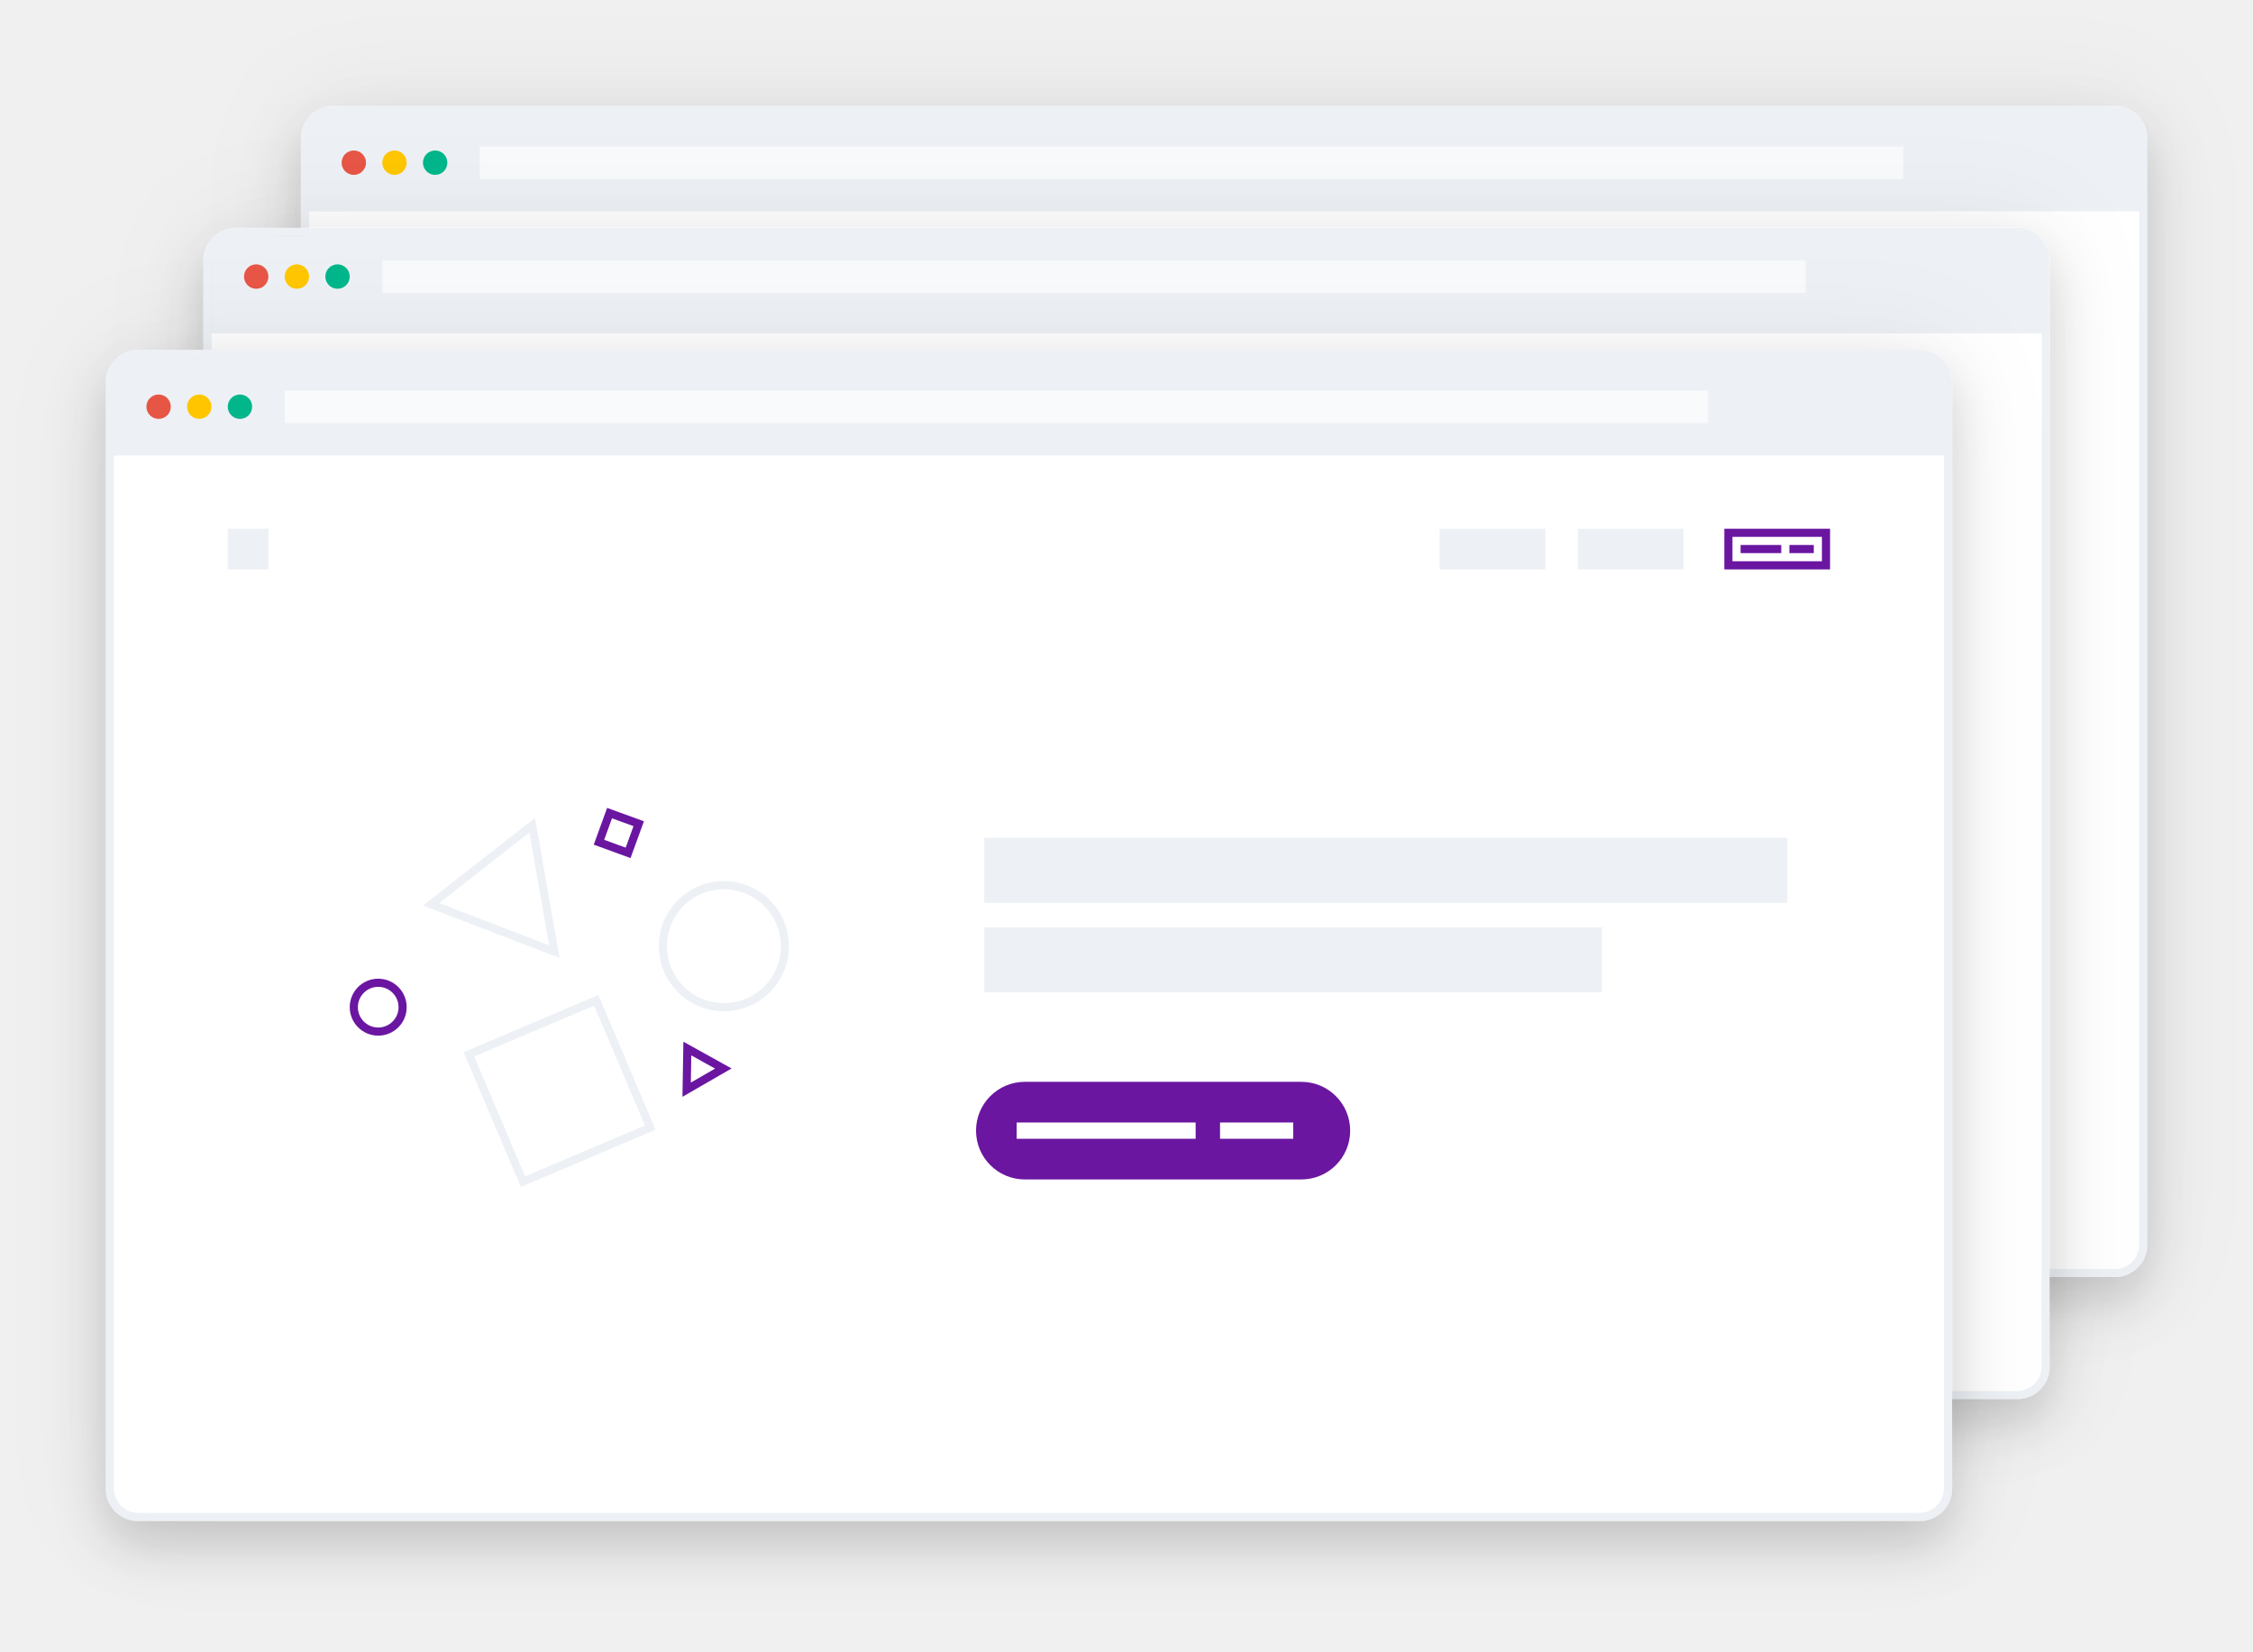
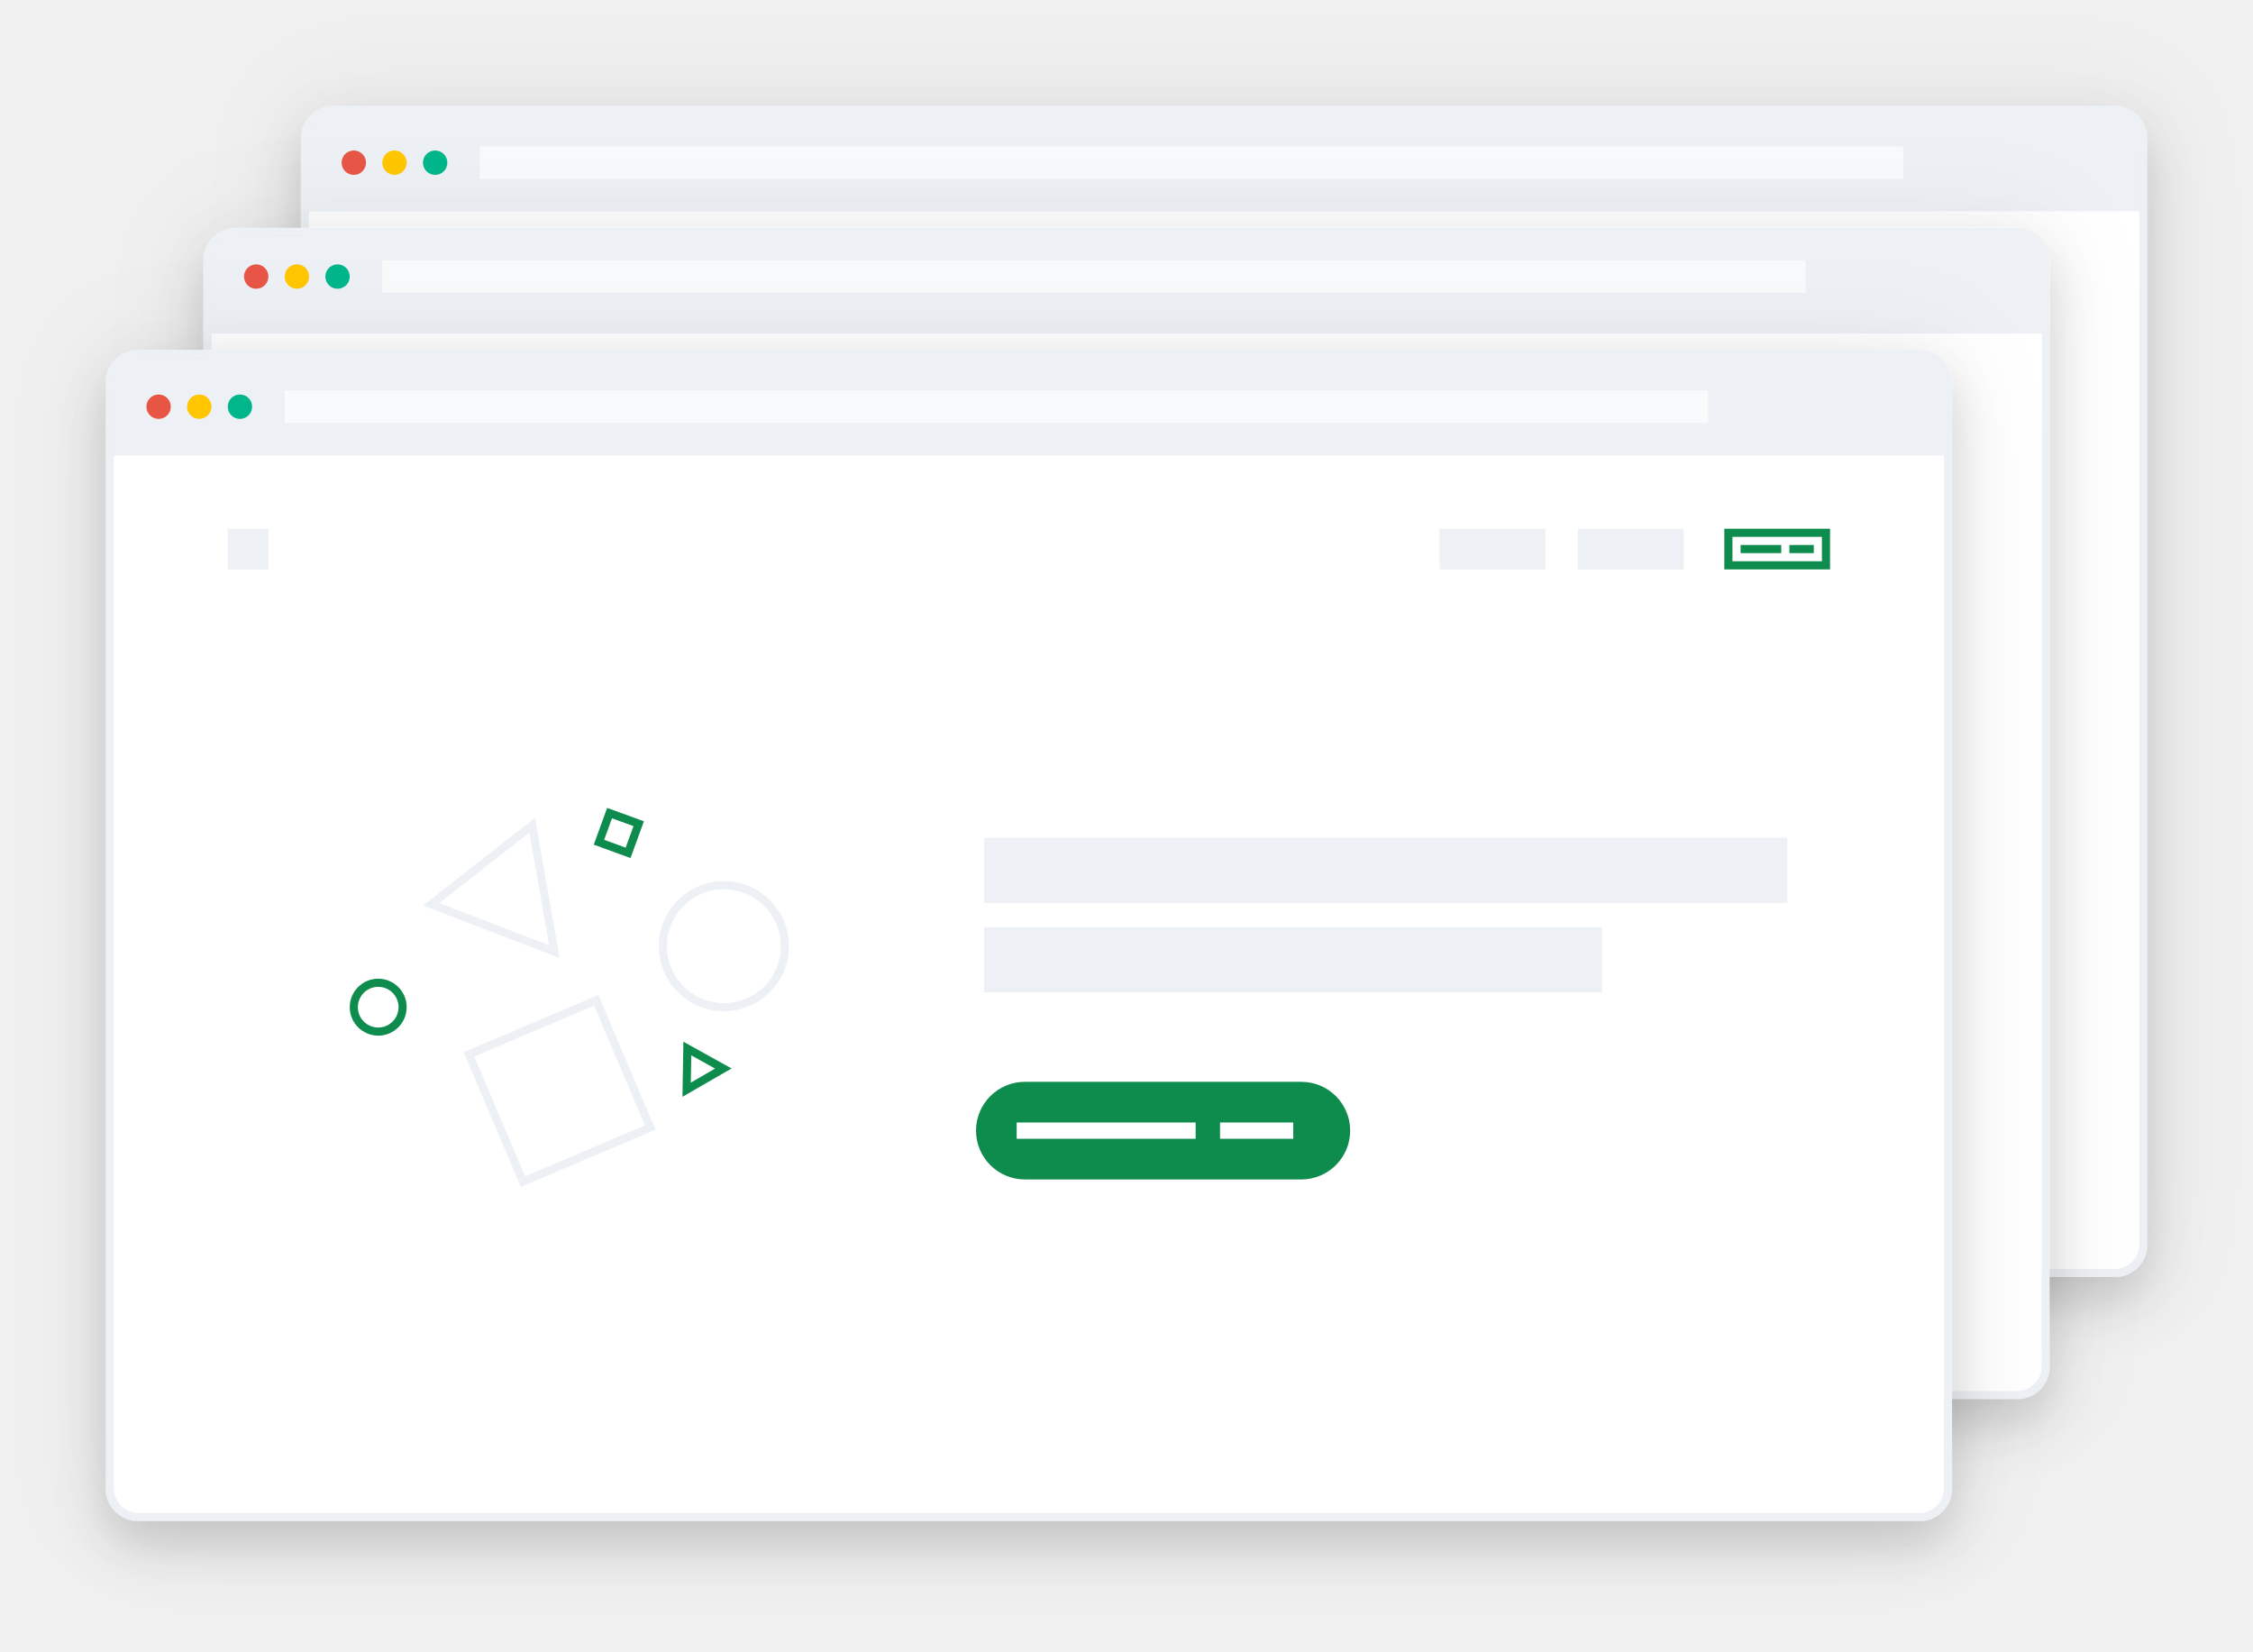
<svg xmlns="http://www.w3.org/2000/svg" xmlns:xlink="http://www.w3.org/1999/xlink" width="277px" height="203px" viewBox="0 0 277 203" version="1.1">
  <defs>
    <filter x="-50%" y="-50%" width="200%" height="200%" filterUnits="objectBoundingBox" id="filter-1">
      <feOffset dx="0" dy="3" in="SourceAlpha" result="shadowOffsetOuter1" />
      <feGaussianBlur stdDeviation="3" in="shadowOffsetOuter1" result="shadowBlurOuter1" />
      <feColorMatrix values="0 0 0 0 0   0 0 0 0 0   0 0 0 0 0  0 0 0 0.16 0" type="matrix" in="shadowBlurOuter1" result="shadowMatrixOuter1" />
      <feMerge>
        <feMergeNode in="shadowMatrixOuter1" />
        <feMergeNode in="SourceGraphic" />
      </feMerge>
    </filter>
    <filter x="-50%" y="-50%" width="200%" height="200%" filterUnits="objectBoundingBox" id="filter-2">
      <feOffset dx="0" dy="0" in="SourceAlpha" result="shadowOffsetOuter1" />
      <feGaussianBlur stdDeviation="6.5" in="shadowOffsetOuter1" result="shadowBlurOuter1" />
      <feColorMatrix values="0 0 0 0 0   0 0 0 0 0   0 0 0 0 0  0 0 0 0.058 0" type="matrix" in="shadowBlurOuter1" result="shadowMatrixOuter1" />
      <feMerge>
        <feMergeNode in="shadowMatrixOuter1" />
        <feMergeNode in="SourceGraphic" />
      </feMerge>
    </filter>
    <rect id="path-3" x="0" y="0" width="225" height="142" rx="3" />
    <mask id="mask-5" maskContentUnits="userSpaceOnUse" maskUnits="objectBoundingBox" x="-1" y="-1" width="227" height="144">
      <rect x="-1" y="-1" width="227" height="144" fill="white" />
      <use xlink:href="#path-3" fill="black" />
    </mask>
    <filter x="-50%" y="-50%" width="200%" height="200%" filterUnits="objectBoundingBox" id="filter-6">
      <feOffset dx="0" dy="3" in="SourceAlpha" result="shadowOffsetOuter1" />
      <feGaussianBlur stdDeviation="3" in="shadowOffsetOuter1" result="shadowBlurOuter1" />
      <feColorMatrix values="0 0 0 0 0   0 0 0 0 0   0 0 0 0 0  0 0 0 0.16 0" type="matrix" in="shadowBlurOuter1" result="shadowMatrixOuter1" />
      <feMerge>
        <feMergeNode in="shadowMatrixOuter1" />
        <feMergeNode in="SourceGraphic" />
      </feMerge>
    </filter>
    <filter x="-50%" y="-50%" width="200%" height="200%" filterUnits="objectBoundingBox" id="filter-7">
      <feOffset dx="0" dy="0" in="SourceAlpha" result="shadowOffsetOuter1" />
      <feGaussianBlur stdDeviation="6.5" in="shadowOffsetOuter1" result="shadowBlurOuter1" />
      <feColorMatrix values="0 0 0 0 0   0 0 0 0 0   0 0 0 0 0  0 0 0 0.058 0" type="matrix" in="shadowBlurOuter1" result="shadowMatrixOuter1" />
      <feMerge>
        <feMergeNode in="shadowMatrixOuter1" />
        <feMergeNode in="SourceGraphic" />
      </feMerge>
    </filter>
    <rect id="path-8" x="0" y="0" width="225" height="142" rx="3" />
    <mask id="mask-10" maskContentUnits="userSpaceOnUse" maskUnits="objectBoundingBox" x="-1" y="-1" width="227" height="144">
      <rect x="-1" y="-1" width="227" height="144" fill="white" />
      <use xlink:href="#path-8" fill="black" />
    </mask>
    <filter x="-50%" y="-50%" width="200%" height="200%" filterUnits="objectBoundingBox" id="filter-11">
      <feOffset dx="0" dy="3" in="SourceAlpha" result="shadowOffsetOuter1" />
      <feGaussianBlur stdDeviation="3" in="shadowOffsetOuter1" result="shadowBlurOuter1" />
      <feColorMatrix values="0 0 0 0 0   0 0 0 0 0   0 0 0 0 0  0 0 0 0.16 0" type="matrix" in="shadowBlurOuter1" result="shadowMatrixOuter1" />
      <feMerge>
        <feMergeNode in="shadowMatrixOuter1" />
        <feMergeNode in="SourceGraphic" />
      </feMerge>
    </filter>
    <filter x="-50%" y="-50%" width="200%" height="200%" filterUnits="objectBoundingBox" id="filter-12">
      <feOffset dx="0" dy="0" in="SourceAlpha" result="shadowOffsetOuter1" />
      <feGaussianBlur stdDeviation="6.5" in="shadowOffsetOuter1" result="shadowBlurOuter1" />
      <feColorMatrix values="0 0 0 0 0   0 0 0 0 0   0 0 0 0 0  0 0 0 0.058 0" type="matrix" in="shadowBlurOuter1" result="shadowMatrixOuter1" />
      <feMerge>
        <feMergeNode in="shadowMatrixOuter1" />
        <feMergeNode in="SourceGraphic" />
      </feMerge>
    </filter>
    <rect id="path-13" x="0" y="0" width="225" height="142" rx="3" />
    <mask id="mask-15" maskContentUnits="userSpaceOnUse" maskUnits="objectBoundingBox" x="-1" y="-1" width="227" height="144">
      <rect x="-1" y="-1" width="227" height="144" fill="white" />
      <use xlink:href="#path-13" fill="black" />
    </mask>
    <polygon id="path-16" points="20.09 3.049 29.09 18.049 11.09 18.049" />
    <mask id="mask-17" maskContentUnits="userSpaceOnUse" maskUnits="objectBoundingBox" x="0" y="0" width="18" height="15" fill="white">
      <use xlink:href="#path-16" />
    </mask>
    <polygon id="path-18" points="42.473 30.676 45.959 36.488 38.986 36.488" />
    <mask id="mask-19" maskContentUnits="userSpaceOnUse" maskUnits="objectBoundingBox" x="0" y="0" width="6.974" height="5.811" fill="white">
      <use xlink:href="#path-18" />
    </mask>
    <rect id="path-20" x="16.801" y="28.123" width="18" height="18" />
    <mask id="mask-21" maskContentUnits="userSpaceOnUse" maskUnits="objectBoundingBox" x="0" y="0" width="18" height="18" fill="white">
      <use xlink:href="#path-20" />
    </mask>
    <rect id="path-22" x="30.678" y="3" width="4.812" height="4.812" />
    <mask id="mask-23" maskContentUnits="userSpaceOnUse" maskUnits="objectBoundingBox" x="0" y="0" width="4.812" height="4.812" fill="white">
      <use xlink:href="#path-22" />
    </mask>
    <ellipse id="path-24" cx="46" cy="19.322" rx="8" ry="8" />
    <mask id="mask-25" maskContentUnits="userSpaceOnUse" maskUnits="objectBoundingBox" x="0" y="0" width="16" height="16" fill="white">
      <use xlink:href="#path-24" />
    </mask>
    <circle id="path-26" cx="3.5" cy="26.822" r="3.5" />
    <mask id="mask-27" maskContentUnits="userSpaceOnUse" maskUnits="objectBoundingBox" x="0" y="0" width="7" height="7" fill="white">
      <use xlink:href="#path-26" />
    </mask>
    <rect id="path-28" x="0" y="0.5" width="13" height="5" />
    <mask id="mask-29" maskContentUnits="userSpaceOnUse" maskUnits="objectBoundingBox" x="0" y="0" width="13" height="5" fill="white">
      <use xlink:href="#path-28" />
    </mask>
  </defs>
  <g id="Page-1" stroke="none" stroke-width="1" fill="none" fill-rule="evenodd">
    <g id="Artboard-2" transform="translate(-332, 0)">
      <g id="heroesblue" transform="translate(346, 14)">
        <g id="hiddenback" filter="url(#filter-1)" transform="translate(24, 0)">
          <g id="browser">
            <g id="main-window" filter="url(#filter-2)">
              <mask id="mask-4" fill="white">
                <use xlink:href="#path-3" />
              </mask>
              <g id="Mask">
                <use fill="#EDF1F5" fill-rule="evenodd" xlink:href="#path-3" />
                <use stroke="#EDF1F5" mask="url(#mask-5)" stroke-width="2" xlink:href="#path-3" />
              </g>
              <rect id="window-mask" fill="#FFFFFF" mask="url(#mask-4)" x="-1" y="12" width="227" height="169" />
              <rect id="window-mask-copy" fill="#FFFFFF" mask="url(#mask-4)" x="5" y="12" width="227" height="169" />
            </g>
            <g id="top" transform="translate(4, 4)">
              <circle id="Oval-1" fill="#00B68A" cx="11.5" cy="2" r="1.5" />
              <circle id="Oval-1-Copy" fill="#FFC600" cx="6.5" cy="2" r="1.5" />
              <circle id="Oval-1-Copy-2" fill="#E75545" cx="1.5" cy="2" r="1.5" />
              <rect id="address-bar" fill="#FFFFFF" opacity="0.625" x="17" y="0" width="175" height="4" />
            </g>
          </g>
        </g>
        <g id="hiddenmiddle" filter="url(#filter-6)" transform="translate(12, 15)">
          <g id="browser">
            <g id="main-window" filter="url(#filter-7)">
              <mask id="mask-9" fill="white">
                <use xlink:href="#path-8" />
              </mask>
              <g id="Mask">
                <use fill="#EDF1F5" fill-rule="evenodd" xlink:href="#path-8" />
                <use stroke="#EDF1F5" mask="url(#mask-10)" stroke-width="2" xlink:href="#path-8" />
              </g>
              <rect id="window-mask" fill="#FFFFFF" mask="url(#mask-9)" x="-1" y="12" width="227" height="169" />
              <rect id="window-mask-copy" fill="#FFFFFF" mask="url(#mask-9)" x="5" y="12" width="227" height="169" />
            </g>
            <g id="top" transform="translate(4, 3)">
              <circle id="Oval-1" fill="#00B68A" cx="11.5" cy="2" r="1.5" />
              <circle id="Oval-1-Copy" fill="#FFC600" cx="6.5" cy="2" r="1.5" />
              <circle id="Oval-1-Copy-2" fill="#E75545" cx="1.5" cy="2" r="1.5" />
              <rect id="address-bar" fill="#FFFFFF" opacity="0.625" x="17" y="0" width="175" height="4" />
            </g>
          </g>
        </g>
        <g id="bottom-right" filter="url(#filter-11)" transform="translate(0, 30)">
          <g id="browser">
            <g id="main-window" filter="url(#filter-12)">
              <mask id="mask-14" fill="white">
                <use xlink:href="#path-13" />
              </mask>
              <g id="Mask">
                <use fill="#EDF1F5" fill-rule="evenodd" xlink:href="#path-13" />
                <use stroke="#EDF1F5" mask="url(#mask-15)" stroke-width="2" xlink:href="#path-13" />
              </g>
              <rect id="window-mask" fill="#FFFFFF" mask="url(#mask-14)" x="-1" y="12" width="227" height="169" />
              <g id="illustration" mask="url(#mask-14)" stroke-width="2" fill="#FFFFFF">
                <g transform="translate(29, 53)">
                  <use id="Triangle-1" stroke="#EDF1F5" mask="url(#mask-17)" transform="translate(20.08998, 10.54935) rotate(21) translate(-20.08998, -10.54935) " xlink:href="#path-16" />
-                   <use id="Triangle-1-Copy" stroke="#6b15a1" mask="url(#mask-19)" transform="translate(42.47252, 33.582) rotate(-30) translate(-42.47252, -33.582) " xlink:href="#path-18" />
+                   <use id="Triangle-1-Copy" stroke="#118C4E" mask="url(#mask-19)" transform="translate(42.47252, 33.582) rotate(-30) translate(-42.47252, -33.582) " xlink:href="#path-18" />
                  <use id="Rectangle-81" stroke="#EDF1F5" mask="url(#mask-21)" transform="translate(25.80112, 37.12331) rotate(-23) translate(-25.80112, -37.12331) " xlink:href="#path-20" />
-                   <use id="Rectangle-81-Copy" stroke="#6b15a1" mask="url(#mask-23)" transform="translate(33.08386, 5.406046) rotate(20) translate(-33.08386, -5.406046) " xlink:href="#path-22" />
+                   <use id="Rectangle-81-Copy" stroke="#118C4E" mask="url(#mask-23)" transform="translate(33.08386, 5.406046) rotate(20) translate(-33.08386, -5.406046) " xlink:href="#path-22" />
                  <use id="Oval-17" stroke="#EDF1F5" mask="url(#mask-25)" xlink:href="#path-24" />
-                   <use id="Oval-17-Copy" stroke="#6b15a1" mask="url(#mask-27)" xlink:href="#path-26" />
+                   <use id="Oval-17-Copy" stroke="#118C4E" mask="url(#mask-27)" xlink:href="#path-26" />
                </g>
              </g>
              <g id="headline" mask="url(#mask-14)" fill="#EDF1F5">
                <g transform="translate(107, 59)">
                  <rect id="Rectangle-40" x="0" y="0" width="98.748" height="8" />
                  <rect id="Rectangle-40-Copy" x="0" y="11" width="75.96" height="8" />
                </g>
              </g>
              <g id="Group" mask="url(#mask-14)">
                <g transform="translate(14, 20)">
                  <rect id="logo" fill="#EDF1F5" x="0" y="1" width="5" height="5" />
                  <g id="right-nav" stroke-width="1" fill="none" transform="translate(149, 0.5)">
                    <rect id="li-1" fill="#EDF1F5" x="0" y="0.5" width="13" height="5" />
                    <rect id="li-1" fill="#EDF1F5" x="17" y="0.5" width="13" height="5" />
                    <g id="cta-small" transform="translate(35, 0)">
-                       <rect id="Rectangle-99" fill="#6b15a1" x="2" y="2.5" width="5" height="1" />
-                       <rect id="Rectangle-99-Copy" fill="#6b15a1" x="8" y="2.5" width="3" height="1" />
-                       <use id="li-3" stroke="#6b15a1" mask="url(#mask-29)" stroke-width="2" xlink:href="#path-28" />
+                       <rect id="Rectangle-99" fill="#118C4E" x="2" y="2.5" width="5" height="1" />
+                       <rect id="Rectangle-99-Copy" fill="#118C4E" x="8" y="2.5" width="3" height="1" />
+                       <use id="li-3" stroke="#118C4E" mask="url(#mask-29)" stroke-width="2" xlink:href="#path-28" />
                    </g>
                  </g>
                </g>
              </g>
              <g id="CTA" mask="url(#mask-14)">
                <g transform="translate(106, 89)">
-                   <rect id="Rectangle-104" fill="#6b15a1" x="0" y="0" width="46" height="12" rx="6" />
+                   <rect id="Rectangle-104" fill="#118C4E" x="0" y="0" width="46" height="12" rx="6" />
                  <rect id="Rectangle-105" fill="#FFFFFF" x="5" y="5" width="22" height="2" />
                  <rect id="Rectangle-105-Copy" fill="#FFFFFF" x="30" y="5" width="9" height="2" />
                </g>
              </g>
            </g>
            <g id="top" transform="translate(4, 4)">
              <circle id="Oval-1" fill="#00B68A" cx="11.5" cy="2" r="1.5" />
              <circle id="Oval-1-Copy" fill="#FFC600" cx="6.5" cy="2" r="1.5" />
              <circle id="Oval-1-Copy-2" fill="#E75545" cx="1.5" cy="2" r="1.5" />
              <rect id="address-bar" fill="#FFFFFF" opacity="0.625" x="17" y="0" width="175" height="4" />
            </g>
          </g>
        </g>
      </g>
    </g>
  </g>
</svg>
